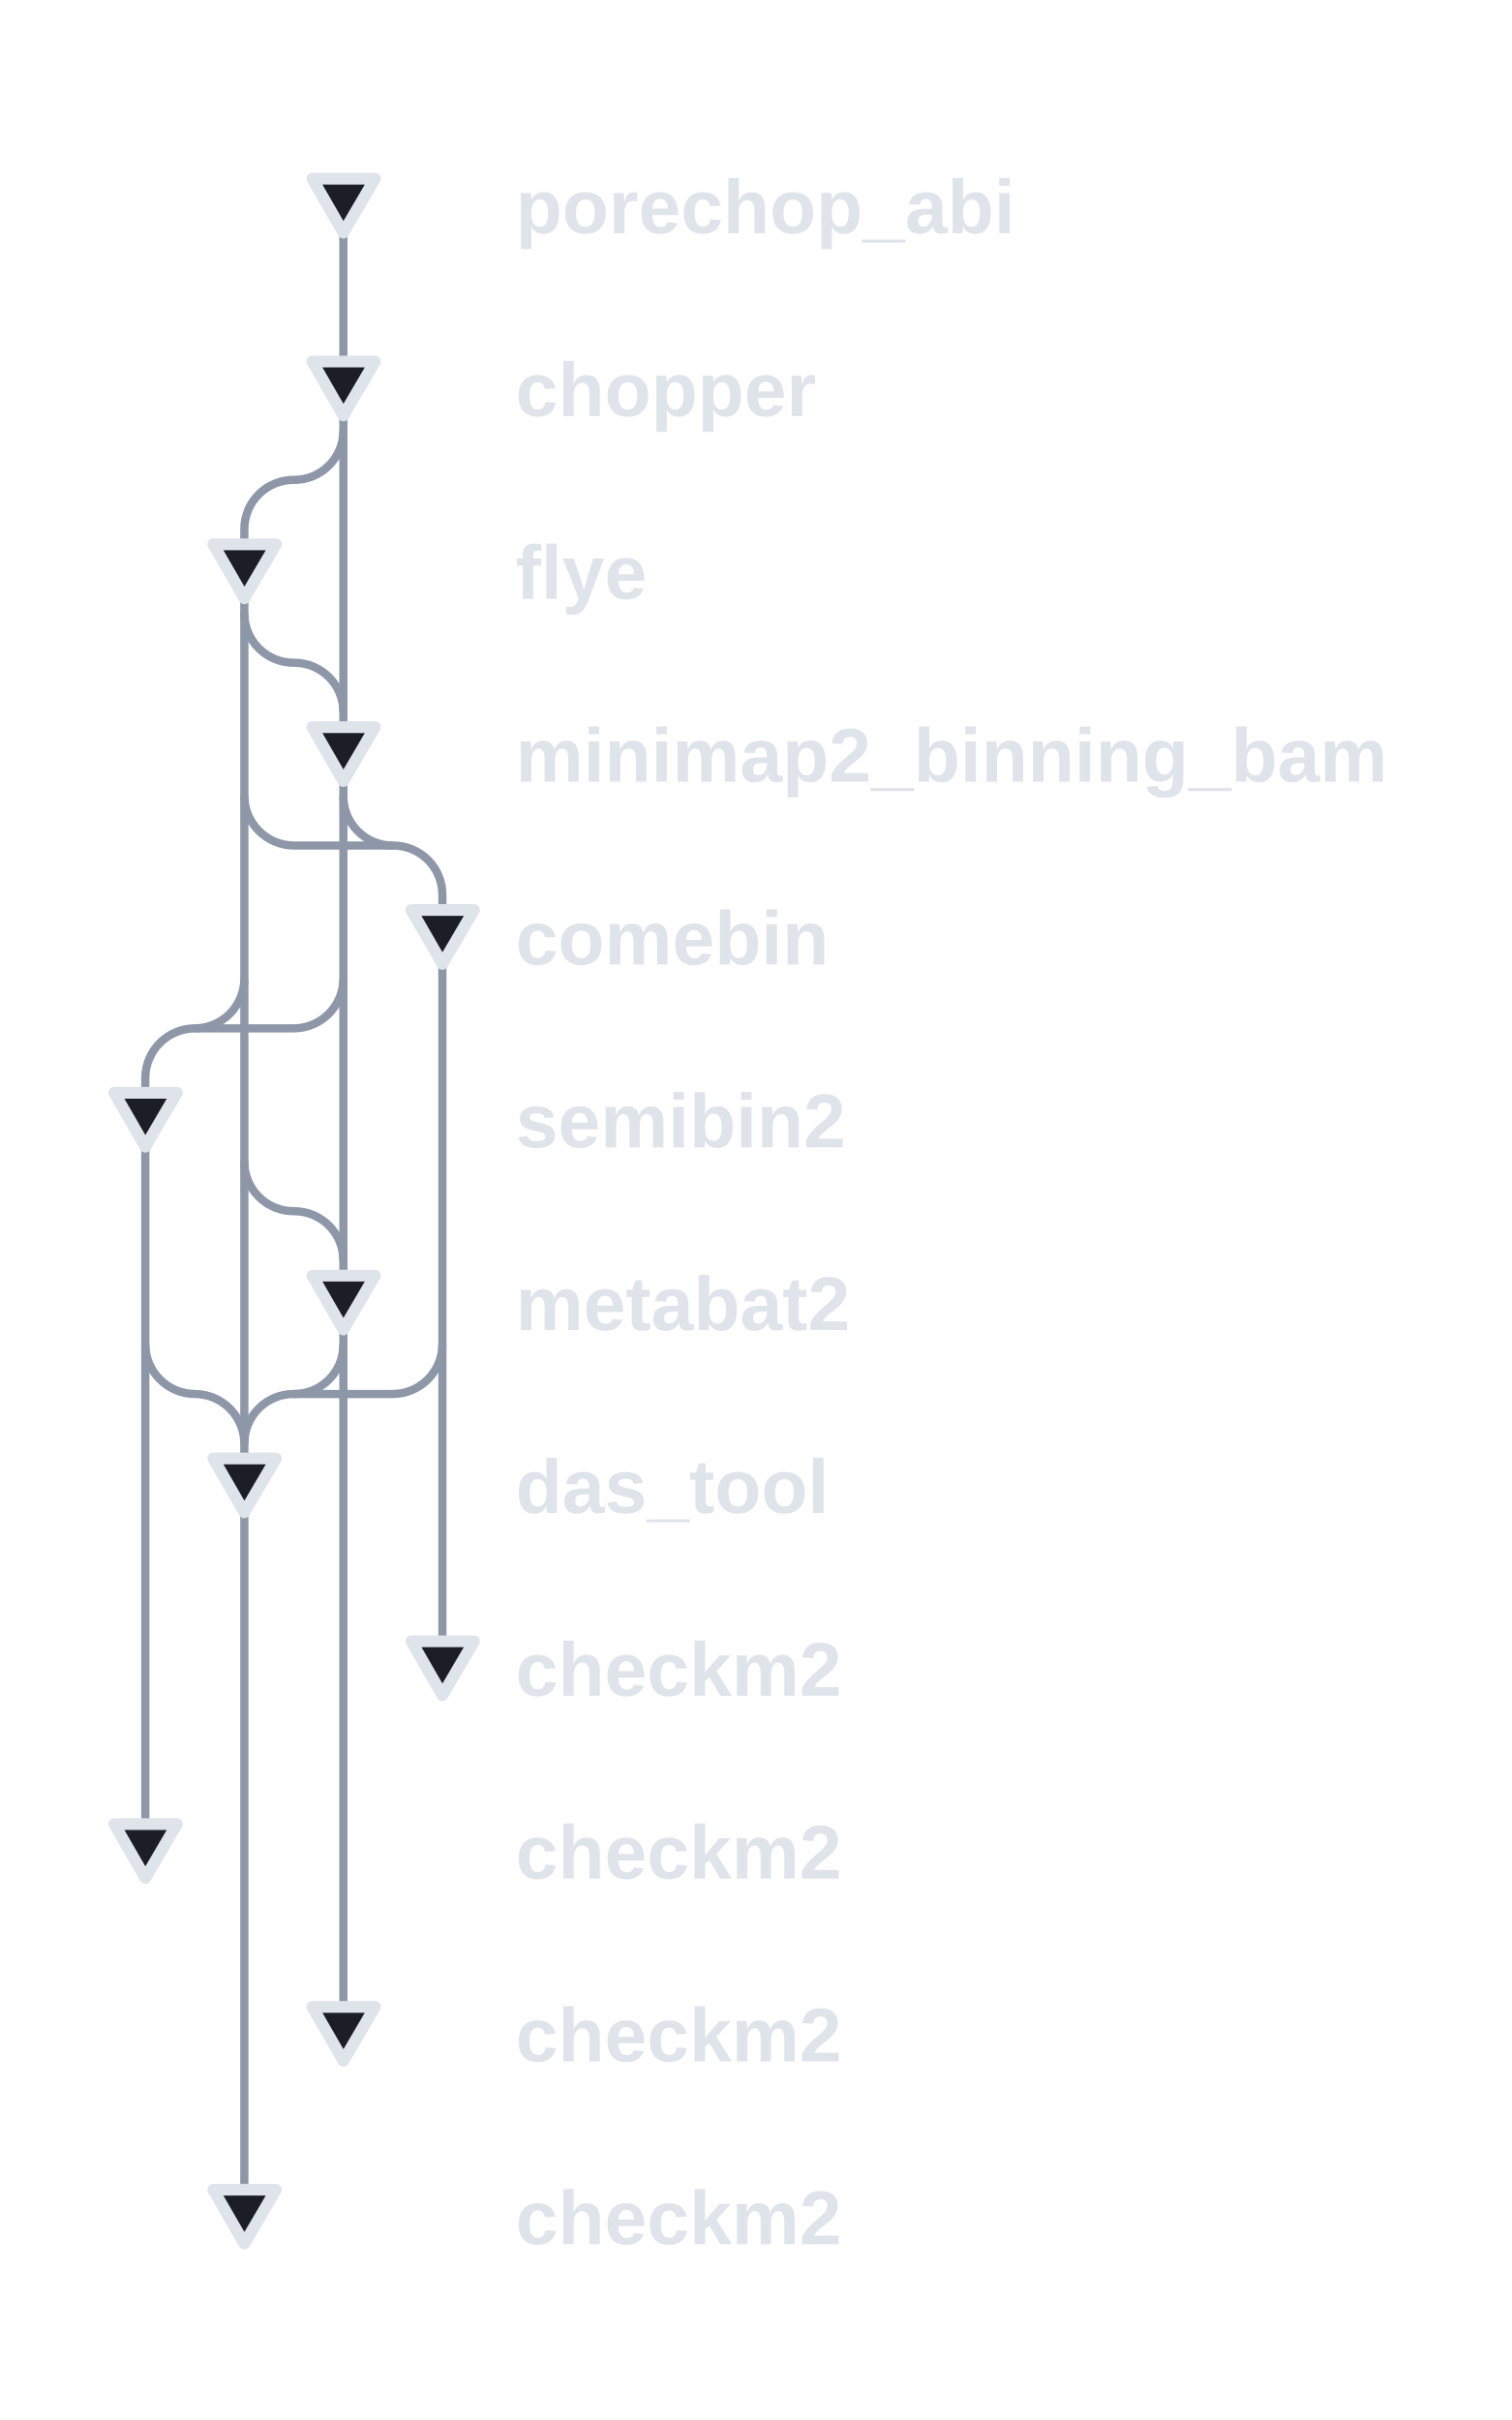
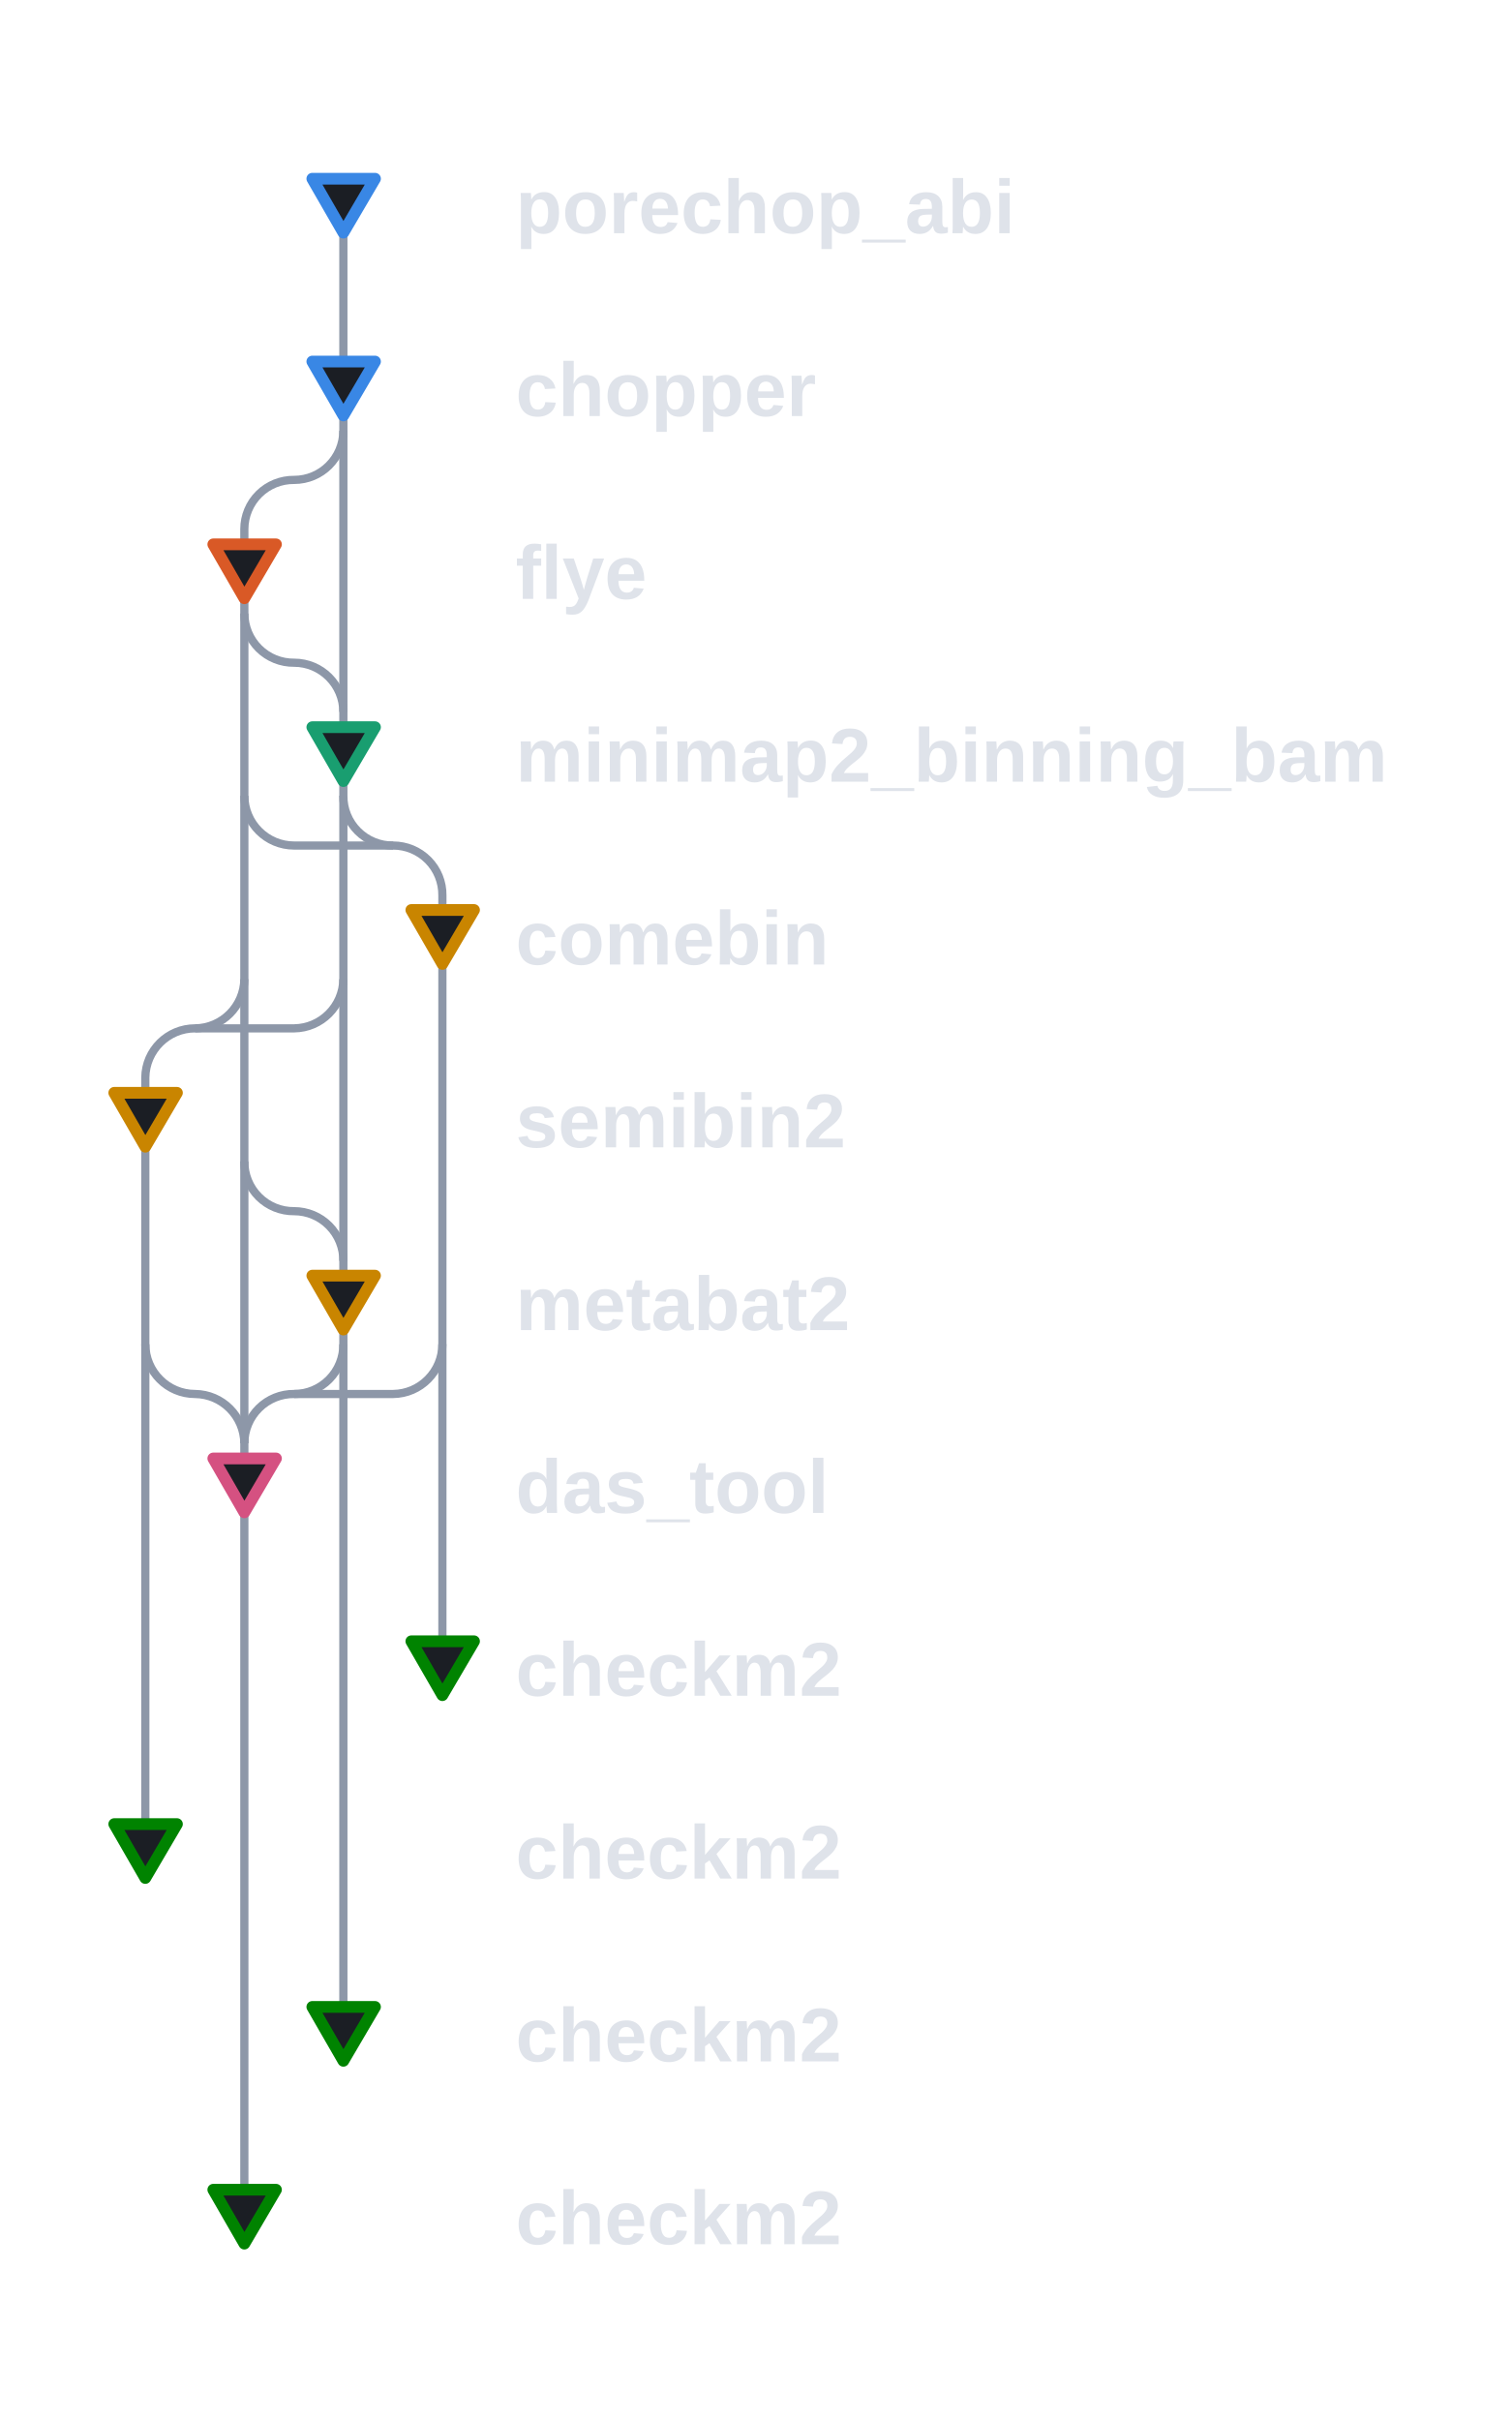
<svg xmlns="http://www.w3.org/2000/svg" width="258" height="413" viewBox="0 0 258 413">
  <g fill="none" stroke="#8D97A8" stroke-width="1.4" stroke-linejoin="round" stroke-linecap="butt">
    <path d="M 58.6,39.7 L 58.6,61.7" />
    <path d="M 58.6,70.9 L 58.6,73.5 L 58.6,121.5 L 58.6,124.1" />
    <path d="M 58.6,133.3 L 58.6,135.8 L 58.6,167.1 L 58.6,215.2 L 58.6,217.7" />
    <path d="M 58.6,226.9 L 58.6,229.4 L 58.6,342.5" />
    <path d="M 41.7,92.9 L 41.7,90.3 A 8.4,8.4 0 0 1 50.2,81.9 A 8.4,8.4 0 0 0 58.6,73.5" />
    <path d="M 41.7,102.1 L 41.7,104.7 L 41.7,135.8 L 41.7,167.1 L 41.7,198.2 L 41.7,246.3 L 41.7,248.9" />
    <path d="M 41.7,258.1 L 41.7,373.7" />
    <path d="M 75.5,155.3 L 75.5,152.8 A 8.4,8.4 0 0 0 67.1,144.3 L 50.2,144.3 A 8.5,8.5 0 0 1 41.7,135.8" />
    <path d="M 75.5,164.5 L 75.5,229.4 L 75.5,280.1" />
    <path d="M 24.8,186.5 L 24.8,183.9 A 8.5,8.5 0 0 1 33.3,175.5 L 50.2,175.5 A 8.5,8.5 0 0 0 58.6,167.1" />
    <path d="M 24.8,195.7 L 24.8,229.4 L 24.8,311.3" />
    <path d="M 41.7,104.7 A 8.4,8.4 0 0 0 50.2,113.1 A 8.4,8.4 0 0 1 58.6,121.5" />
    <path d="M 41.7,167.1 A 8.5,8.5 0 0 1 33.3,175.5" />
    <path d="M 41.7,198.2 A 8.4,8.4 0 0 0 50.2,206.7 A 8.4,8.4 0 0 1 58.6,215.2" />
    <path d="M 58.6,135.8 A 8.4,8.4 0 0 0 67.1,144.3" />
    <path d="M 75.5,229.4 A 8.5,8.5 0 0 1 67.1,237.9 L 50.2,237.9 A 8.4,8.4 0 0 0 41.7,246.3" />
    <path d="M 24.8,229.4 A 8.5,8.5 0 0 0 33.3,237.9 A 8.5,8.5 0 0 1 41.7,246.3" />
    <path d="M 58.6,229.4 A 8.4,8.4 0 0 1 50.2,237.9" />
  </g>
  <g>
-     <polygon points="53.3,30.5 64.0,30.5 58.6,39.7" fill="#1B1E24" stroke="#DFE3EA" stroke-width="2.0" stroke-linejoin="round" />
+     <polygon points="53.3,30.5 64.0,30.5 58.6,39.7" fill="#1B1E24" stroke="#3987e5" stroke-width="2.0" stroke-linejoin="round" />
    <text x="88.0" y="39.8" font-family="Arial" font-size="13" fill="#DFE3EA" font-weight="600" text-anchor="start">porechop_abi</text>
  </g>
  <g>
-     <polygon points="53.3,61.7 64.0,61.7 58.6,70.9" fill="#1B1E24" stroke="#DFE3EA" stroke-width="2.0" stroke-linejoin="round" />
+     <polygon points="53.3,61.7 64.0,61.7 58.6,70.9" fill="#1B1E24" stroke="#3987e5" stroke-width="2.0" stroke-linejoin="round" />
    <text x="88.0" y="71.0" font-family="Arial" font-size="13" fill="#DFE3EA" font-weight="600" text-anchor="start">chopper</text>
  </g>
  <g>
-     <polygon points="36.4,92.9 47.1,92.9 41.7,102.1" fill="#1B1E24" stroke="#DFE3EA" stroke-width="2.0" stroke-linejoin="round" />
+     <polygon points="36.4,92.9 47.1,92.9 41.7,102.1" fill="#1B1E24" stroke="#d95926" stroke-width="2.0" stroke-linejoin="round" />
    <text x="88.0" y="102.2" font-family="Arial" font-size="13" fill="#DFE3EA" font-weight="600" text-anchor="start">flye</text>
  </g>
  <g>
-     <polygon points="53.3,124.1 64.0,124.1 58.6,133.3" fill="#1B1E24" stroke="#DFE3EA" stroke-width="2.0" stroke-linejoin="round" />
+     <polygon points="53.3,124.1 64.0,124.1 58.6,133.3" fill="#1B1E24" stroke="#199e70" stroke-width="2.0" stroke-linejoin="round" />
    <text x="88.0" y="133.4" font-family="Arial" font-size="13" fill="#DFE3EA" font-weight="600" text-anchor="start">minimap2_binning_bam</text>
  </g>
  <g>
-     <polygon points="70.2,155.3 80.9,155.3 75.5,164.5" fill="#1B1E24" stroke="#DFE3EA" stroke-width="2.0" stroke-linejoin="round" />
+     <polygon points="70.2,155.3 80.9,155.3 75.5,164.5" fill="#1B1E24" stroke="#c98500" stroke-width="2.0" stroke-linejoin="round" />
    <text x="88.0" y="164.6" font-family="Arial" font-size="13" fill="#DFE3EA" font-weight="600" text-anchor="start">comebin</text>
  </g>
  <g>
-     <polygon points="19.5,186.5 30.2,186.5 24.8,195.7" fill="#1B1E24" stroke="#DFE3EA" stroke-width="2.0" stroke-linejoin="round" />
+     <polygon points="19.5,186.5 30.2,186.5 24.8,195.7" fill="#1B1E24" stroke="#c98500" stroke-width="2.0" stroke-linejoin="round" />
    <text x="88.0" y="195.8" font-family="Arial" font-size="13" fill="#DFE3EA" font-weight="600" text-anchor="start">semibin2</text>
  </g>
  <g>
-     <polygon points="53.3,217.7 64.0,217.7 58.6,226.9" fill="#1B1E24" stroke="#DFE3EA" stroke-width="2.0" stroke-linejoin="round" />
+     <polygon points="53.3,217.7 64.0,217.7 58.6,226.9" fill="#1B1E24" stroke="#c98500" stroke-width="2.0" stroke-linejoin="round" />
    <text x="88.0" y="227.0" font-family="Arial" font-size="13" fill="#DFE3EA" font-weight="600" text-anchor="start">metabat2</text>
  </g>
  <g>
-     <polygon points="36.4,248.9 47.1,248.9 41.7,258.1" fill="#1B1E24" stroke="#DFE3EA" stroke-width="2.0" stroke-linejoin="round" />
+     <polygon points="36.4,248.9 47.1,248.9 41.7,258.1" fill="#1B1E24" stroke="#d55181" stroke-width="2.0" stroke-linejoin="round" />
    <text x="88.0" y="258.2" font-family="Arial" font-size="13" fill="#DFE3EA" font-weight="600" text-anchor="start">das_tool</text>
  </g>
  <g>
-     <polygon points="70.2,280.1 80.9,280.1 75.5,289.3" fill="#1B1E24" stroke="#DFE3EA" stroke-width="2.0" stroke-linejoin="round" />
+     <polygon points="70.2,280.1 80.9,280.1 75.5,289.3" fill="#1B1E24" stroke="#008300" stroke-width="2.0" stroke-linejoin="round" />
    <text x="88.0" y="289.4" font-family="Arial" font-size="13" fill="#DFE3EA" font-weight="600" text-anchor="start">checkm2</text>
  </g>
  <g>
-     <polygon points="19.5,311.3 30.2,311.3 24.8,320.5" fill="#1B1E24" stroke="#DFE3EA" stroke-width="2.0" stroke-linejoin="round" />
+     <polygon points="19.5,311.3 30.2,311.3 24.8,320.5" fill="#1B1E24" stroke="#008300" stroke-width="2.0" stroke-linejoin="round" />
    <text x="88.0" y="320.6" font-family="Arial" font-size="13" fill="#DFE3EA" font-weight="600" text-anchor="start">checkm2</text>
  </g>
  <g>
-     <polygon points="53.3,342.5 64.0,342.5 58.6,351.7" fill="#1B1E24" stroke="#DFE3EA" stroke-width="2.0" stroke-linejoin="round" />
+     <polygon points="53.3,342.5 64.0,342.5 58.6,351.7" fill="#1B1E24" stroke="#008300" stroke-width="2.0" stroke-linejoin="round" />
    <text x="88.0" y="351.8" font-family="Arial" font-size="13" fill="#DFE3EA" font-weight="600" text-anchor="start">checkm2</text>
  </g>
  <g>
-     <polygon points="36.4,373.7 47.1,373.7 41.7,382.9" fill="#1B1E24" stroke="#DFE3EA" stroke-width="2.0" stroke-linejoin="round" />
+     <polygon points="36.4,373.7 47.1,373.7 41.7,382.9" fill="#1B1E24" stroke="#008300" stroke-width="2.0" stroke-linejoin="round" />
    <text x="88.0" y="383.0" font-family="Arial" font-size="13" fill="#DFE3EA" font-weight="600" text-anchor="start">checkm2</text>
  </g>
</svg>
